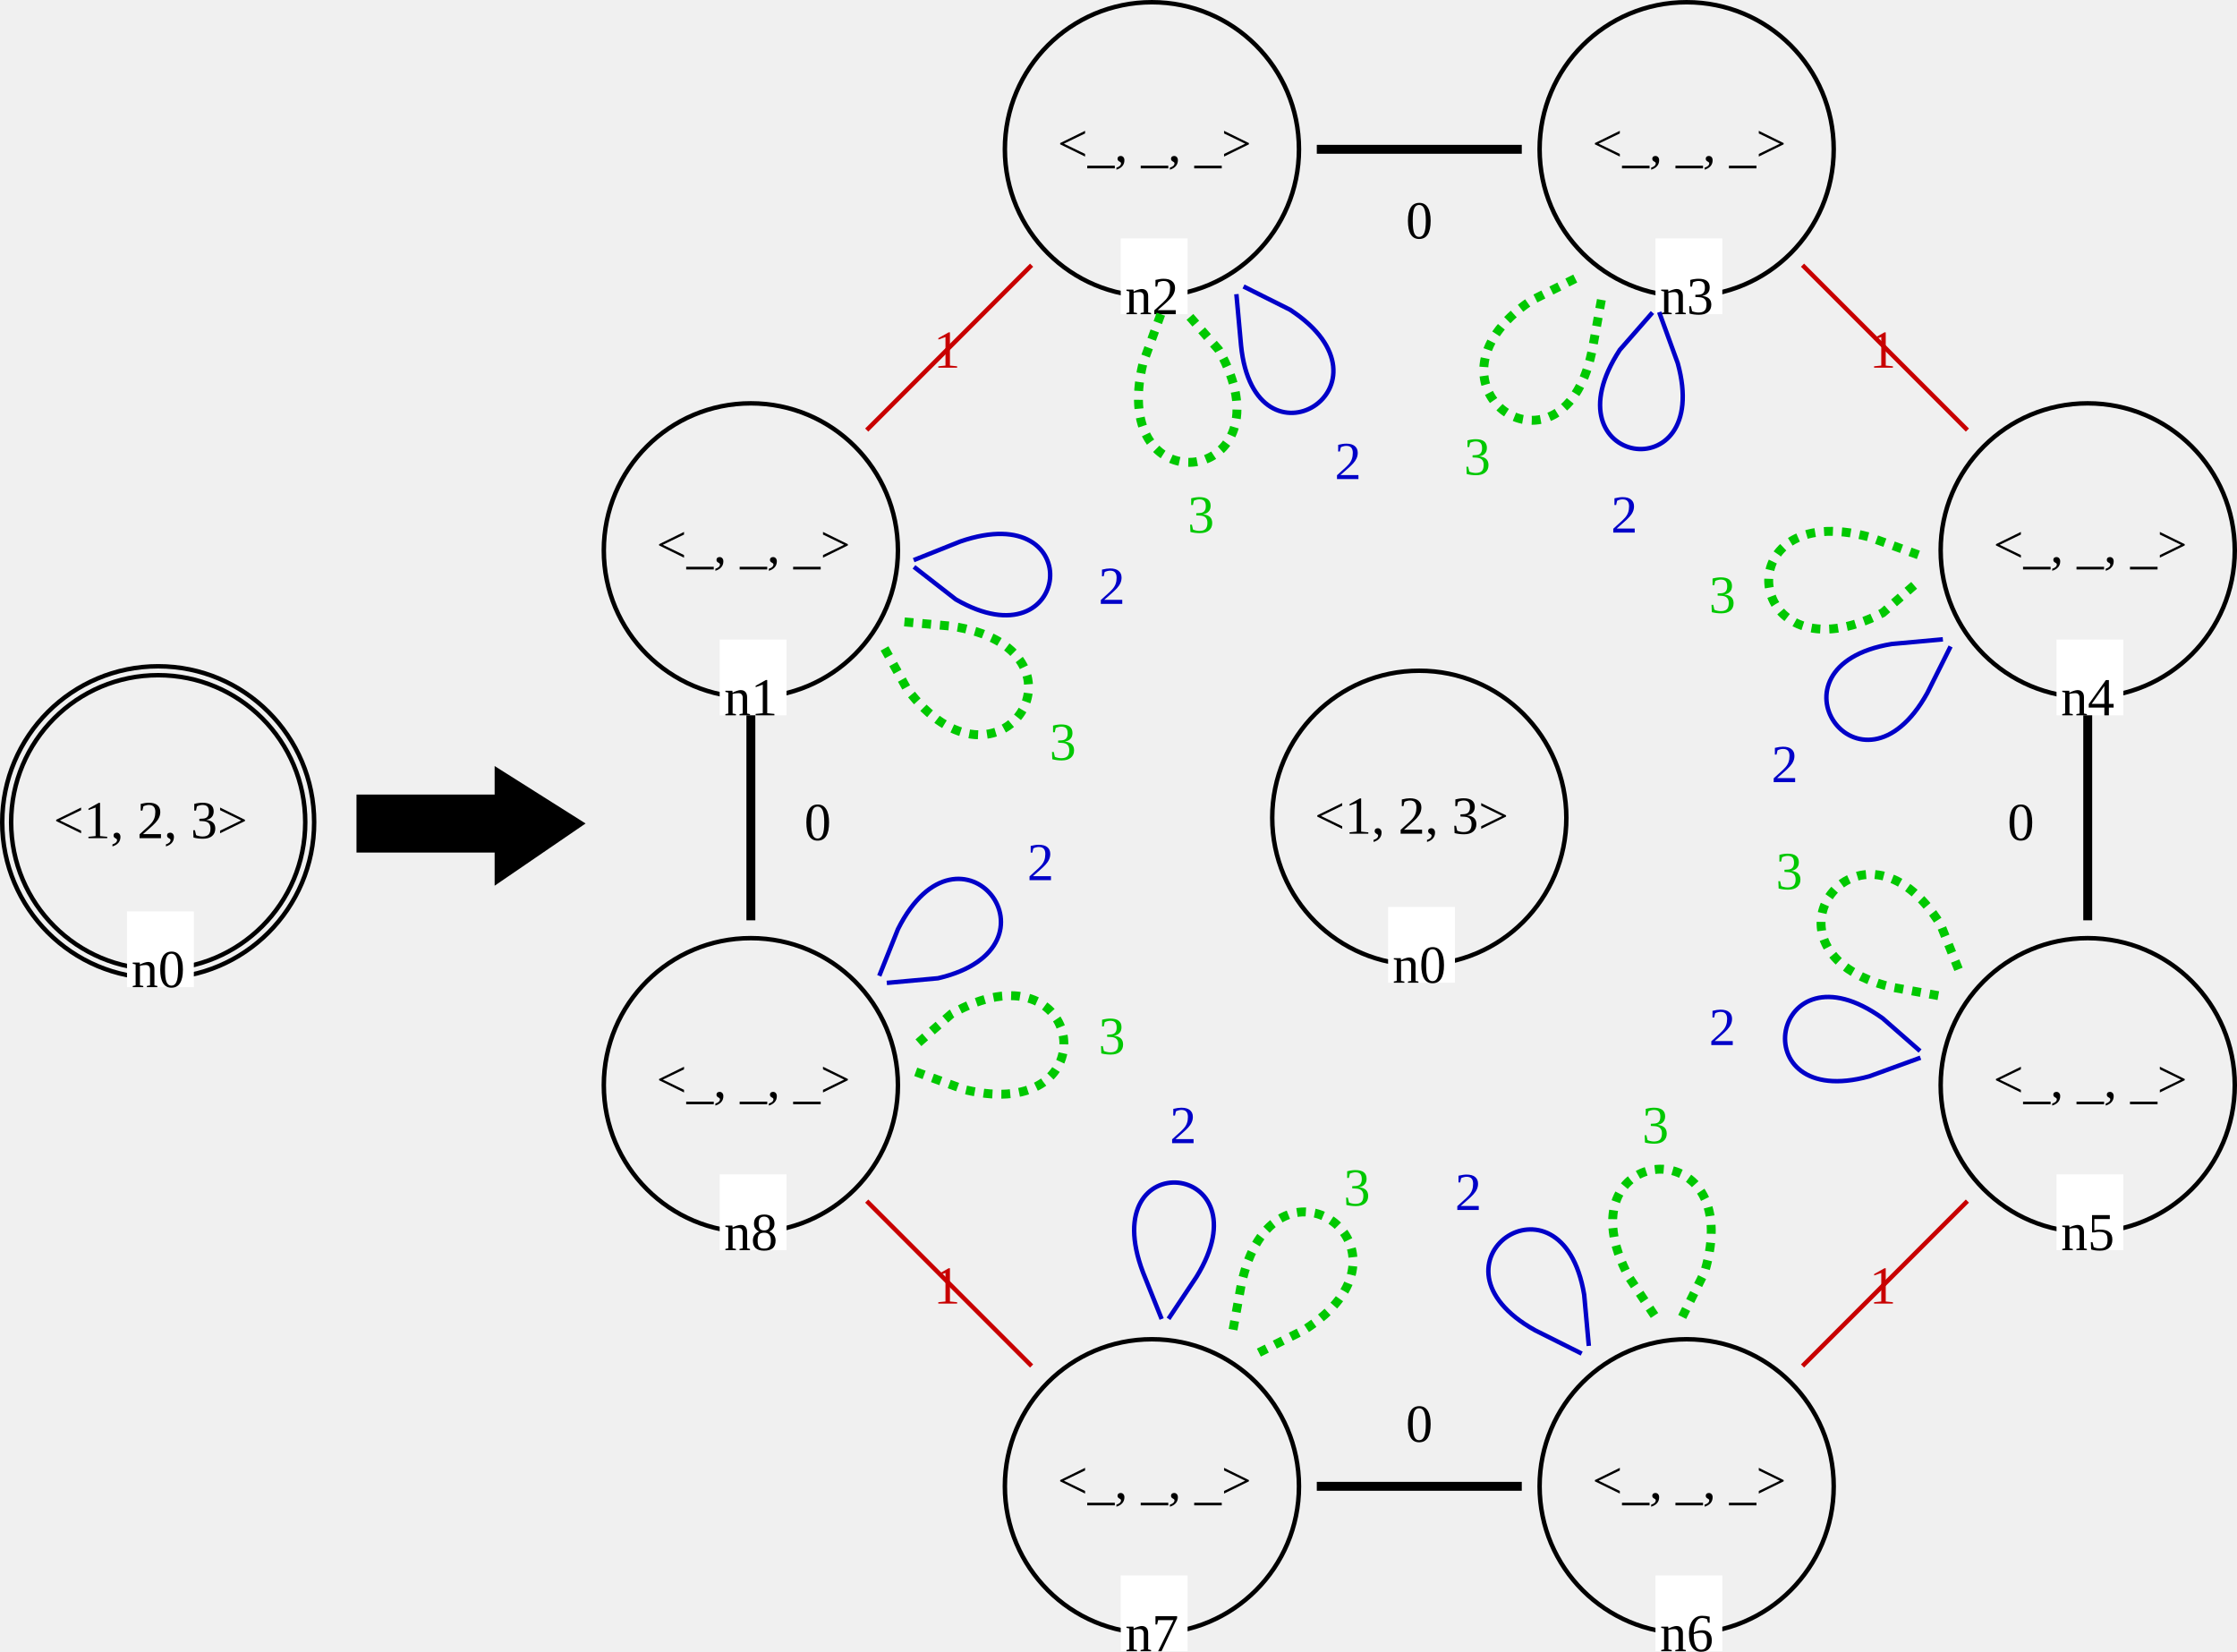
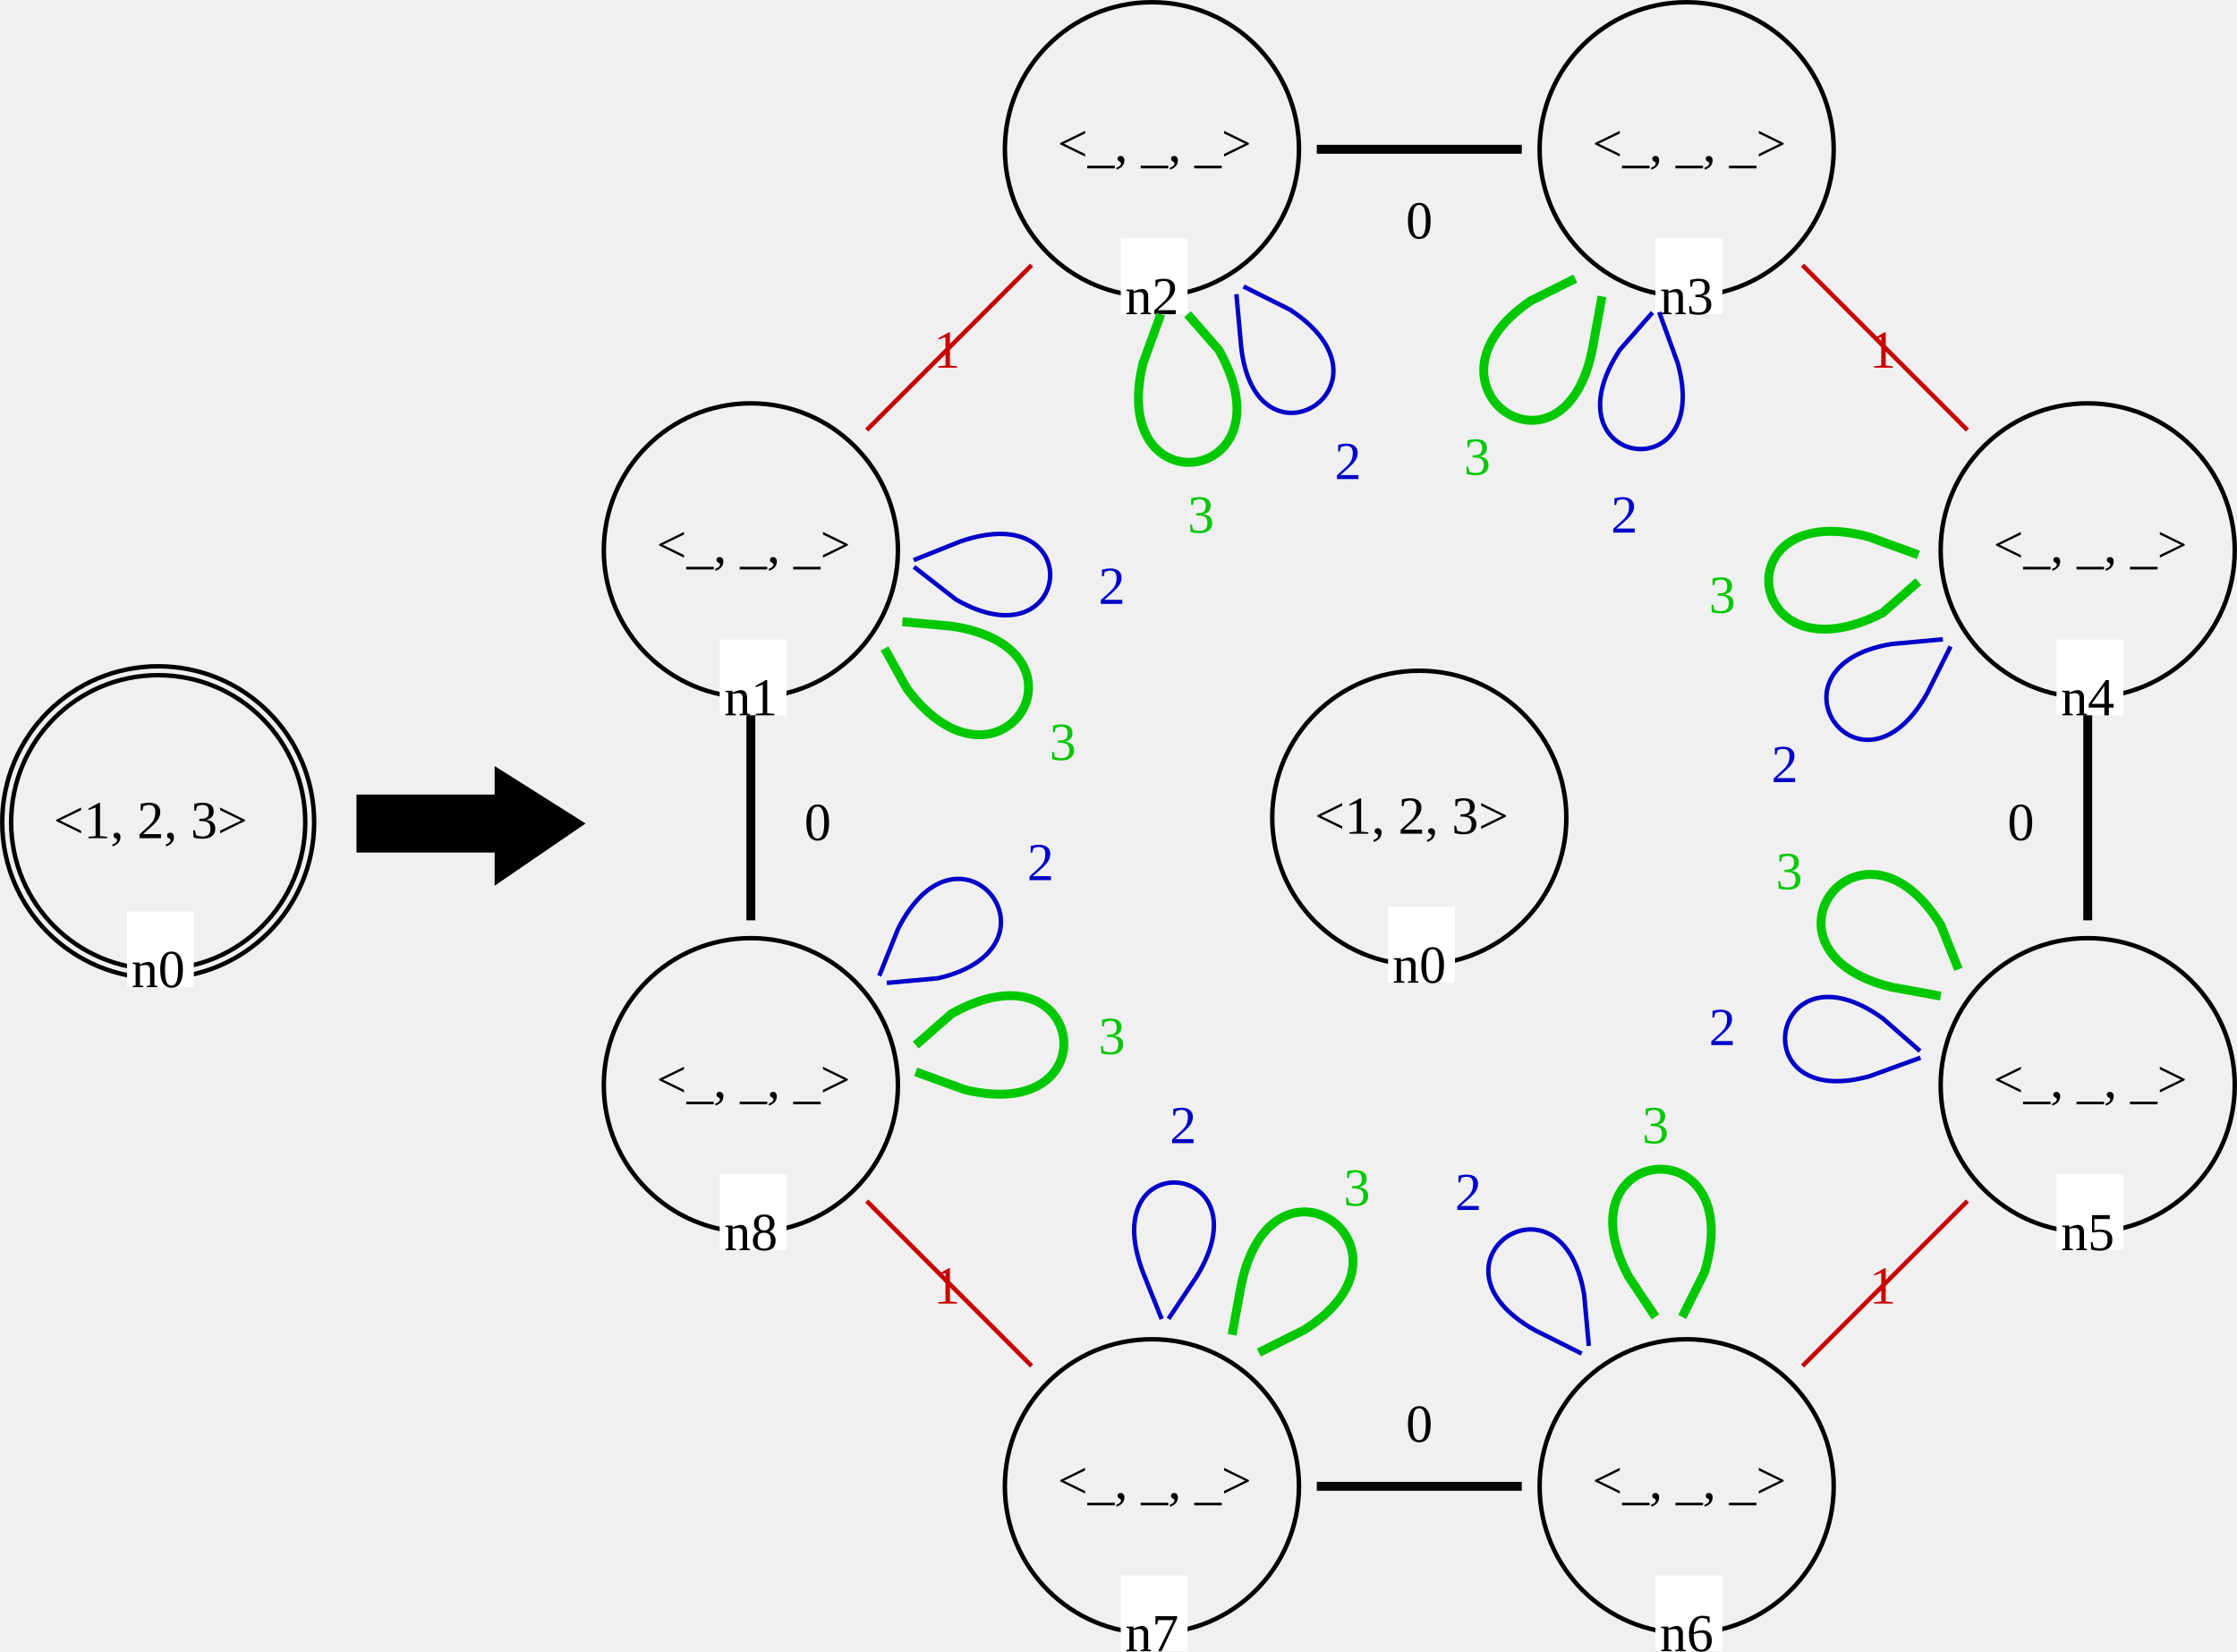
<svg xmlns="http://www.w3.org/2000/svg" version="1.1" font="Noto Sans Regular" font-size="12px" width="502" height="370.62" id="svg3">
  <defs id="defs3" />
  <circle id="LGn0_0" cx="35.5" cy="184.5" r="33" fill="none" stroke="#000000" stroke-width="1" stroke-linecap="square" />
  <circle id="LGn0_1" cx="35.5" cy="184.5" r="35" fill="none" stroke="#000000" stroke-width="1" stroke-linecap="square" />
  <text id="LGn0_2" x="12.01" y="188.07" fill="#000000">&lt;1, 2, 3&gt;</text>
  <rect id="LGn0_3" x="28.5" y="204.5" width="15" height="17" fill="#ffffff" />
  <text id="LGn0_4" x="29.5" y="221.5" fill="#000000">n0</text>
  <polygon id="0" points="111,129 80,129 80,117 111,117 111,111 130,123 111,136 " stroke="#000000" stroke-width="1" stroke-linecap="square" fill="#000000" transform="translate(0.5,61.78961)" />
  <circle id="RGn6_0" cx="378.5" cy="333.5" r="33" fill="none" stroke="#000000" stroke-width="1" stroke-linecap="square" />
  <text id="RGn6_1" x="357.314" y="336.224" fill="#000000">&lt;_, _, _&gt;</text>
  <rect id="RGn6_2" x="371.5" y="353.5" width="15" height="17" fill="#ffffff" />
  <text id="RGn6_3" x="372.5" y="370.5" fill="#000000">n6</text>
  <circle id="RGn4_4" cx="468.5" cy="123.5" r="33" fill="none" stroke="#000000" stroke-width="1" stroke-linecap="square" />
  <text id="RGn4_5" x="447.314" y="126.224" fill="#000000">&lt;_, _, _&gt;</text>
  <rect id="RGn4_6" x="461.5" y="143.5" width="15" height="17" fill="#ffffff" />
  <text id="RGn4_7" x="462.5" y="160.5" fill="#000000">n4</text>
  <circle id="RGn0_8" cx="318.5" cy="183.5" r="33" fill="none" stroke="#000000" stroke-width="1" stroke-linecap="square" />
  <text id="RGn0_9" x="295.01" y="187.07" fill="#000000">&lt;1, 2, 3&gt;</text>
  <rect id="RGn0_10" x="311.5" y="203.5" width="15" height="17" fill="#ffffff" />
  <text id="RGn0_11" x="312.5" y="220.5" fill="#000000">n0</text>
  <circle id="RGn8_12" cx="168.5" cy="243.5" r="33" fill="none" stroke="#000000" stroke-width="1" stroke-linecap="square" />
  <text id="RGn8_13" x="147.314" y="246.224" fill="#000000">&lt;_, _, _&gt;</text>
  <rect id="RGn8_14" x="161.5" y="263.5" width="15" height="17" fill="#ffffff" />
  <text id="RGn8_15" x="162.5" y="280.5" fill="#000000">n8</text>
  <circle id="RGn1_16" cx="168.5" cy="123.5" r="33" fill="none" stroke="#000000" stroke-width="1" stroke-linecap="square" />
  <text id="RGn1_17" x="147.314" y="126.224" fill="#000000">&lt;_, _, _&gt;</text>
  <rect id="RGn1_18" x="161.5" y="143.5" width="15" height="17" fill="#ffffff" />
  <text id="RGn1_19" x="162.5" y="160.5" fill="#000000">n1</text>
  <circle id="RGn3_20" cx="378.5" cy="33.5" r="33" fill="none" stroke="#000000" stroke-width="1" stroke-linecap="square" />
  <text id="RGn3_21" x="357.314" y="36.224" fill="#000000">&lt;_, _, _&gt;</text>
  <rect id="RGn3_22" x="371.5" y="53.5" width="15" height="17" fill="#ffffff" />
  <text id="RGn3_23" x="372.5" y="70.5" fill="#000000">n3</text>
  <circle id="RGn5_24" cx="468.5" cy="243.5" r="33" fill="none" stroke="#000000" stroke-width="1" stroke-linecap="square" />
  <text id="RGn5_25" x="447.314" y="246.224" fill="#000000">&lt;_, _, _&gt;</text>
  <rect id="RGn5_26" x="461.5" y="263.5" width="15" height="17" fill="#ffffff" />
  <text id="RGn5_27" x="462.5" y="280.5" fill="#000000">n5</text>
  <circle id="RGn2_28" cx="258.5" cy="33.5" r="33" fill="none" stroke="#000000" stroke-width="1" stroke-linecap="square" />
  <text id="RGn2_29" x="237.314" y="36.224" fill="#000000">&lt;_, _, _&gt;</text>
  <rect id="RGn2_30" x="251.5" y="53.5" width="15" height="17" fill="#ffffff" />
  <text id="RGn2_31" x="252.5" y="70.5" fill="#000000">n2</text>
  <circle id="RGn7_32" cx="258.5" cy="333.5" r="33" fill="none" stroke="#000000" stroke-width="1" stroke-linecap="square" />
  <text id="RGn7_33" x="237.314" y="336.224" fill="#000000">&lt;_, _, _&gt;</text>
  <rect id="RGn7_34" x="251.5" y="353.5" width="15" height="17" fill="#ffffff" />
  <text id="RGn7_35" x="252.5" y="370.5" fill="#000000">n7</text>
  <line id="RGn5_1_n6_36" x1="441.5" y1="269.5" x2="404.5" y2="306.5" stroke="#c80000" stroke-width="1" stroke-linecap="butt" stroke-dasharray="5" style="stroke-dasharray:none" />
  <text id="RGn5_1_n6_37" x="419.5" y="292.5" fill="#c80000">1</text>
-   <path id="RGn6_3_n6_38" d="m 377.5,295.5 5,-10 c 10,-33 -33,-29 -17,1 l 6,9" fill="none" stroke="#00c800" stroke-width="2" stroke-linecap="butt" stroke-dasharray="2" />
+   <path id="RGn6_3_n6_38" d="m 377.5,295.5 5,-10 c 10,-33 -33,-29 -17,1 l 6,9" fill="none" stroke="#00c800" stroke-width="2" stroke-linecap="butt" stroke-dasharray="2" style="stroke-dasharray:none" />
  <text id="RGn6_3_n6_39" x="368.5" y="256.5" fill="#00c800">3</text>
  <path id="RGn6_2_n6_41" d="m 356.5,301.5 -1,-11 c -5,-30 -38,-7 -11,8 l 10,5" fill="none" stroke="#0000c8" stroke-width="1" stroke-linecap="square" />
  <text id="RGn6_2_n6_42" x="326.5" y="271.5" fill="#0000c8">2</text>
  <path id="RGn8_2_n8_44" d="m 199.5,220.5 11,-1 c 30,-7 5,-39 -9,-11 l -4,10" fill="none" stroke="#0000c8" stroke-width="1" stroke-linecap="square" />
  <text id="RGn8_2_n8_45" x="230.5" y="197.5" fill="#0000c8">2</text>
-   <path id="RGn8_3_n8_46" d="m 205.5,240.5 11,4 c 33,8 27,-34 -3,-17 l -8,7" fill="none" stroke="#00c800" stroke-width="2" stroke-linecap="butt" stroke-dasharray="2" />
+   <path id="RGn8_3_n8_46" d="m 205.5,240.5 11,4 c 33,8 27,-34 -3,-17 l -8,7" fill="none" stroke="#00c800" stroke-width="2" stroke-linecap="butt" stroke-dasharray="2" style="stroke-dasharray:none" />
  <text id="RGn8_3_n8_47" x="246.5" y="236.5" fill="#00c800">3</text>
  <line id="RGn1_1_n2_48" x1="194.5" y1="96.5" x2="231.5" y2="59.5" stroke="#c80000" stroke-width="1" stroke-linecap="butt" stroke-dasharray="5" style="stroke-dasharray:none" />
  <text id="RGn1_1_n2_49" x="209.5" y="82.5" fill="#c80000">1</text>
  <path id="RGn2_2_n2_51" d="m 277.5,66.5 1,11 c 3,30 37,9 11,-8 l -10,-5" fill="none" stroke="#0000c8" stroke-width="1" stroke-linecap="square" />
  <text id="RGn2_2_n2_52" x="299.5" y="107.5" fill="#0000c8">2</text>
  <path id="RGn1_2_n1_54" d="m 205.5,127.5 9,7 c 26,15 30,-23 1,-13 l -10,4" fill="none" stroke="#0000c8" stroke-width="1" stroke-linecap="square" />
  <text id="RGn1_2_n1_55" x="246.5" y="135.5" fill="#0000c8">2</text>
-   <path id="RGn5_3_n5_56" d="m 439.5,217.5 -4,-10 c -18,-29 -44,6 -11,14 l 11,2" fill="none" stroke="#00c800" stroke-width="2" stroke-linecap="butt" stroke-dasharray="2" />
+   <path id="RGn5_3_n5_56" d="m 439.5,217.5 -4,-10 c -18,-29 -44,6 -11,14 l 11,2" fill="none" stroke="#00c800" stroke-width="2" stroke-linecap="butt" stroke-dasharray="2" style="stroke-dasharray:none" />
  <text id="RGn5_3_n5_57" x="398.5" y="199.5" fill="#00c800">3</text>
  <line id="RGn2_0_n3_58" x1="296.5" y1="33.5" x2="340.5" y2="33.5" stroke="#000000" stroke-width="2" stroke-linecap="square" />
  <text id="RGn2_0_n3_59" x="315.5" y="53.5" fill="#000000">0</text>
  <line id="RGn6_0_n7_60" x1="340.5" y1="333.5" x2="296.5" y2="333.5" stroke="#000000" stroke-width="2" stroke-linecap="square" />
  <text id="RGn6_0_n7_61" x="315.5" y="323.5" fill="#000000">0</text>
  <path id="RGn3_2_n3_63" d="m 370.5,70.5 -7,8 c -17,26 21,32 13,3 l -4,-11" fill="none" stroke="#0000c8" stroke-width="1" stroke-linecap="square" />
  <text id="RGn3_2_n3_64" x="361.5" y="119.5" fill="#0000c8">2</text>
  <line id="RGn4_0_n5_65" x1="468.5" y1="161.5" x2="468.5" y2="205.5" stroke="#000000" stroke-width="2" stroke-linecap="square" />
  <text id="RGn4_0_n5_66" x="450.5" y="188.5" fill="#000000">0</text>
  <path id="RGn4_2_n4_68" d="m 435.5,143.5 -11,1 c -30,5 -7,38 8,11 l 5,-10" fill="none" stroke="#0000c8" stroke-width="1" stroke-linecap="square" />
  <text id="RGn4_2_n4_69" x="397.5" y="175.5" fill="#0000c8">2</text>
-   <path id="RGn3_3_n3_70" d="m 353.5,62.5 -10,5 c -28,19 8,44 14,10 l 2,-11" fill="none" stroke="#00c800" stroke-width="2" stroke-linecap="butt" stroke-dasharray="2" />
+   <path id="RGn3_3_n3_70" d="m 353.5,62.5 -10,5 c -28,19 8,44 14,10 l 2,-11" fill="none" stroke="#00c800" stroke-width="2" stroke-linecap="butt" stroke-dasharray="2" style="stroke-dasharray:none" />
  <text id="RGn3_3_n3_71" x="328.5" y="106.5" fill="#00c800">3</text>
-   <path id="RGn2_3_n2_72" d="m 260.5,70.5 -4,11 c -8,33 34,27 17,-3 l -7,-8" fill="none" stroke="#00c800" stroke-width="2" stroke-linecap="butt" stroke-dasharray="2" />
+   <path id="RGn2_3_n2_72" d="m 260.5,70.5 -4,11 c -8,33 34,27 17,-3 l -7,-8" fill="none" stroke="#00c800" stroke-width="2" stroke-linecap="butt" stroke-dasharray="2" style="stroke-dasharray:none" />
  <text id="RGn2_3_n2_73" x="266.5" y="119.5" fill="#00c800">3</text>
  <line id="RGn7_1_n8_74" x1="231.5" y1="306.5" x2="194.5" y2="269.5" stroke="#c80000" stroke-width="1" stroke-linecap="butt" stroke-dasharray="5" style="stroke-dasharray:none" />
  <text id="RGn7_1_n8_75" x="209.5" y="292.5" fill="#c80000">1</text>
  <line id="RGn3_1_n4_76" x1="404.5" y1="59.5" x2="441.5" y2="96.5" stroke="#c80000" stroke-width="1" stroke-linecap="butt" stroke-dasharray="5" style="stroke-dasharray:none" />
  <text id="RGn3_1_n4_77" x="419.5" y="82.5" fill="#c80000">1</text>
-   <path id="RGn7_3_n7_78" d="m 282.5,303.5 10,-5 c 29,-18 -7,-44 -14,-10 l -2,11" fill="none" stroke="#00c800" stroke-width="2" stroke-linecap="butt" stroke-dasharray="2" />
+   <path id="RGn7_3_n7_78" d="m 282.5,303.5 10,-5 c 29,-18 -7,-44 -14,-10 l -2,11" fill="none" stroke="#00c800" stroke-width="2" stroke-linecap="butt" stroke-dasharray="2" style="stroke-dasharray:none" />
  <text id="RGn7_3_n7_79" x="301.5" y="270.5" fill="#00c800">3</text>
  <path id="RGn7_2_n7_81" d="m 262.5,295.5 6,-9 c 16,-26 -23,-30 -12,-1 l 4,10" fill="none" stroke="#0000c8" stroke-width="1" stroke-linecap="square" />
  <text id="RGn7_2_n7_82" x="262.5" y="256.5" fill="#0000c8">2</text>
  <line id="RGn8_0_n1_83" x1="168.5" y1="205.5" x2="168.5" y2="161.5" stroke="#000000" stroke-width="2" stroke-linecap="square" />
  <text id="RGn8_0_n1_84" x="180.5" y="188.5" fill="#000000">0</text>
  <path id="RGn5_2_n5_86" d="m 430.5,235.5 -8,-7 c -25,-18 -32,21 -3,13 l 11,-4" fill="none" stroke="#0000c8" stroke-width="1" stroke-linecap="square" />
  <text id="RGn5_2_n5_87" x="383.5" y="234.5" fill="#0000c8">2</text>
-   <path id="RGn4_3_n4_88" d="m 430.5,124.5 -11,-4 c -33,-9 -28,33 3,17 l 8,-7" fill="none" stroke="#00c800" stroke-width="2" stroke-linecap="butt" stroke-dasharray="2" />
+   <path id="RGn4_3_n4_88" d="m 430.5,124.5 -11,-4 c -33,-9 -28,33 3,17 l 8,-7" fill="none" stroke="#00c800" stroke-width="2" stroke-linecap="butt" stroke-dasharray="2" style="stroke-dasharray:none" />
  <text id="RGn4_3_n4_89" x="383.5" y="137.5" fill="#00c800">3</text>
-   <path id="RGn1_3_n1_90" d="m 198.5,145.5 5,9 c 21,28 44,-9 10,-14 l -11,-1" fill="none" stroke="#00c800" stroke-width="2" stroke-linecap="butt" stroke-dasharray="2" />
+   <path id="RGn1_3_n1_90" d="m 198.5,145.5 5,9 c 21,28 44,-9 10,-14 l -11,-1" fill="none" stroke="#00c800" stroke-width="2" stroke-linecap="butt" stroke-dasharray="2" style="stroke-dasharray:none" />
  <text id="RGn1_3_n1_91" x="235.5" y="170.5" fill="#00c800">3</text>
</svg>
